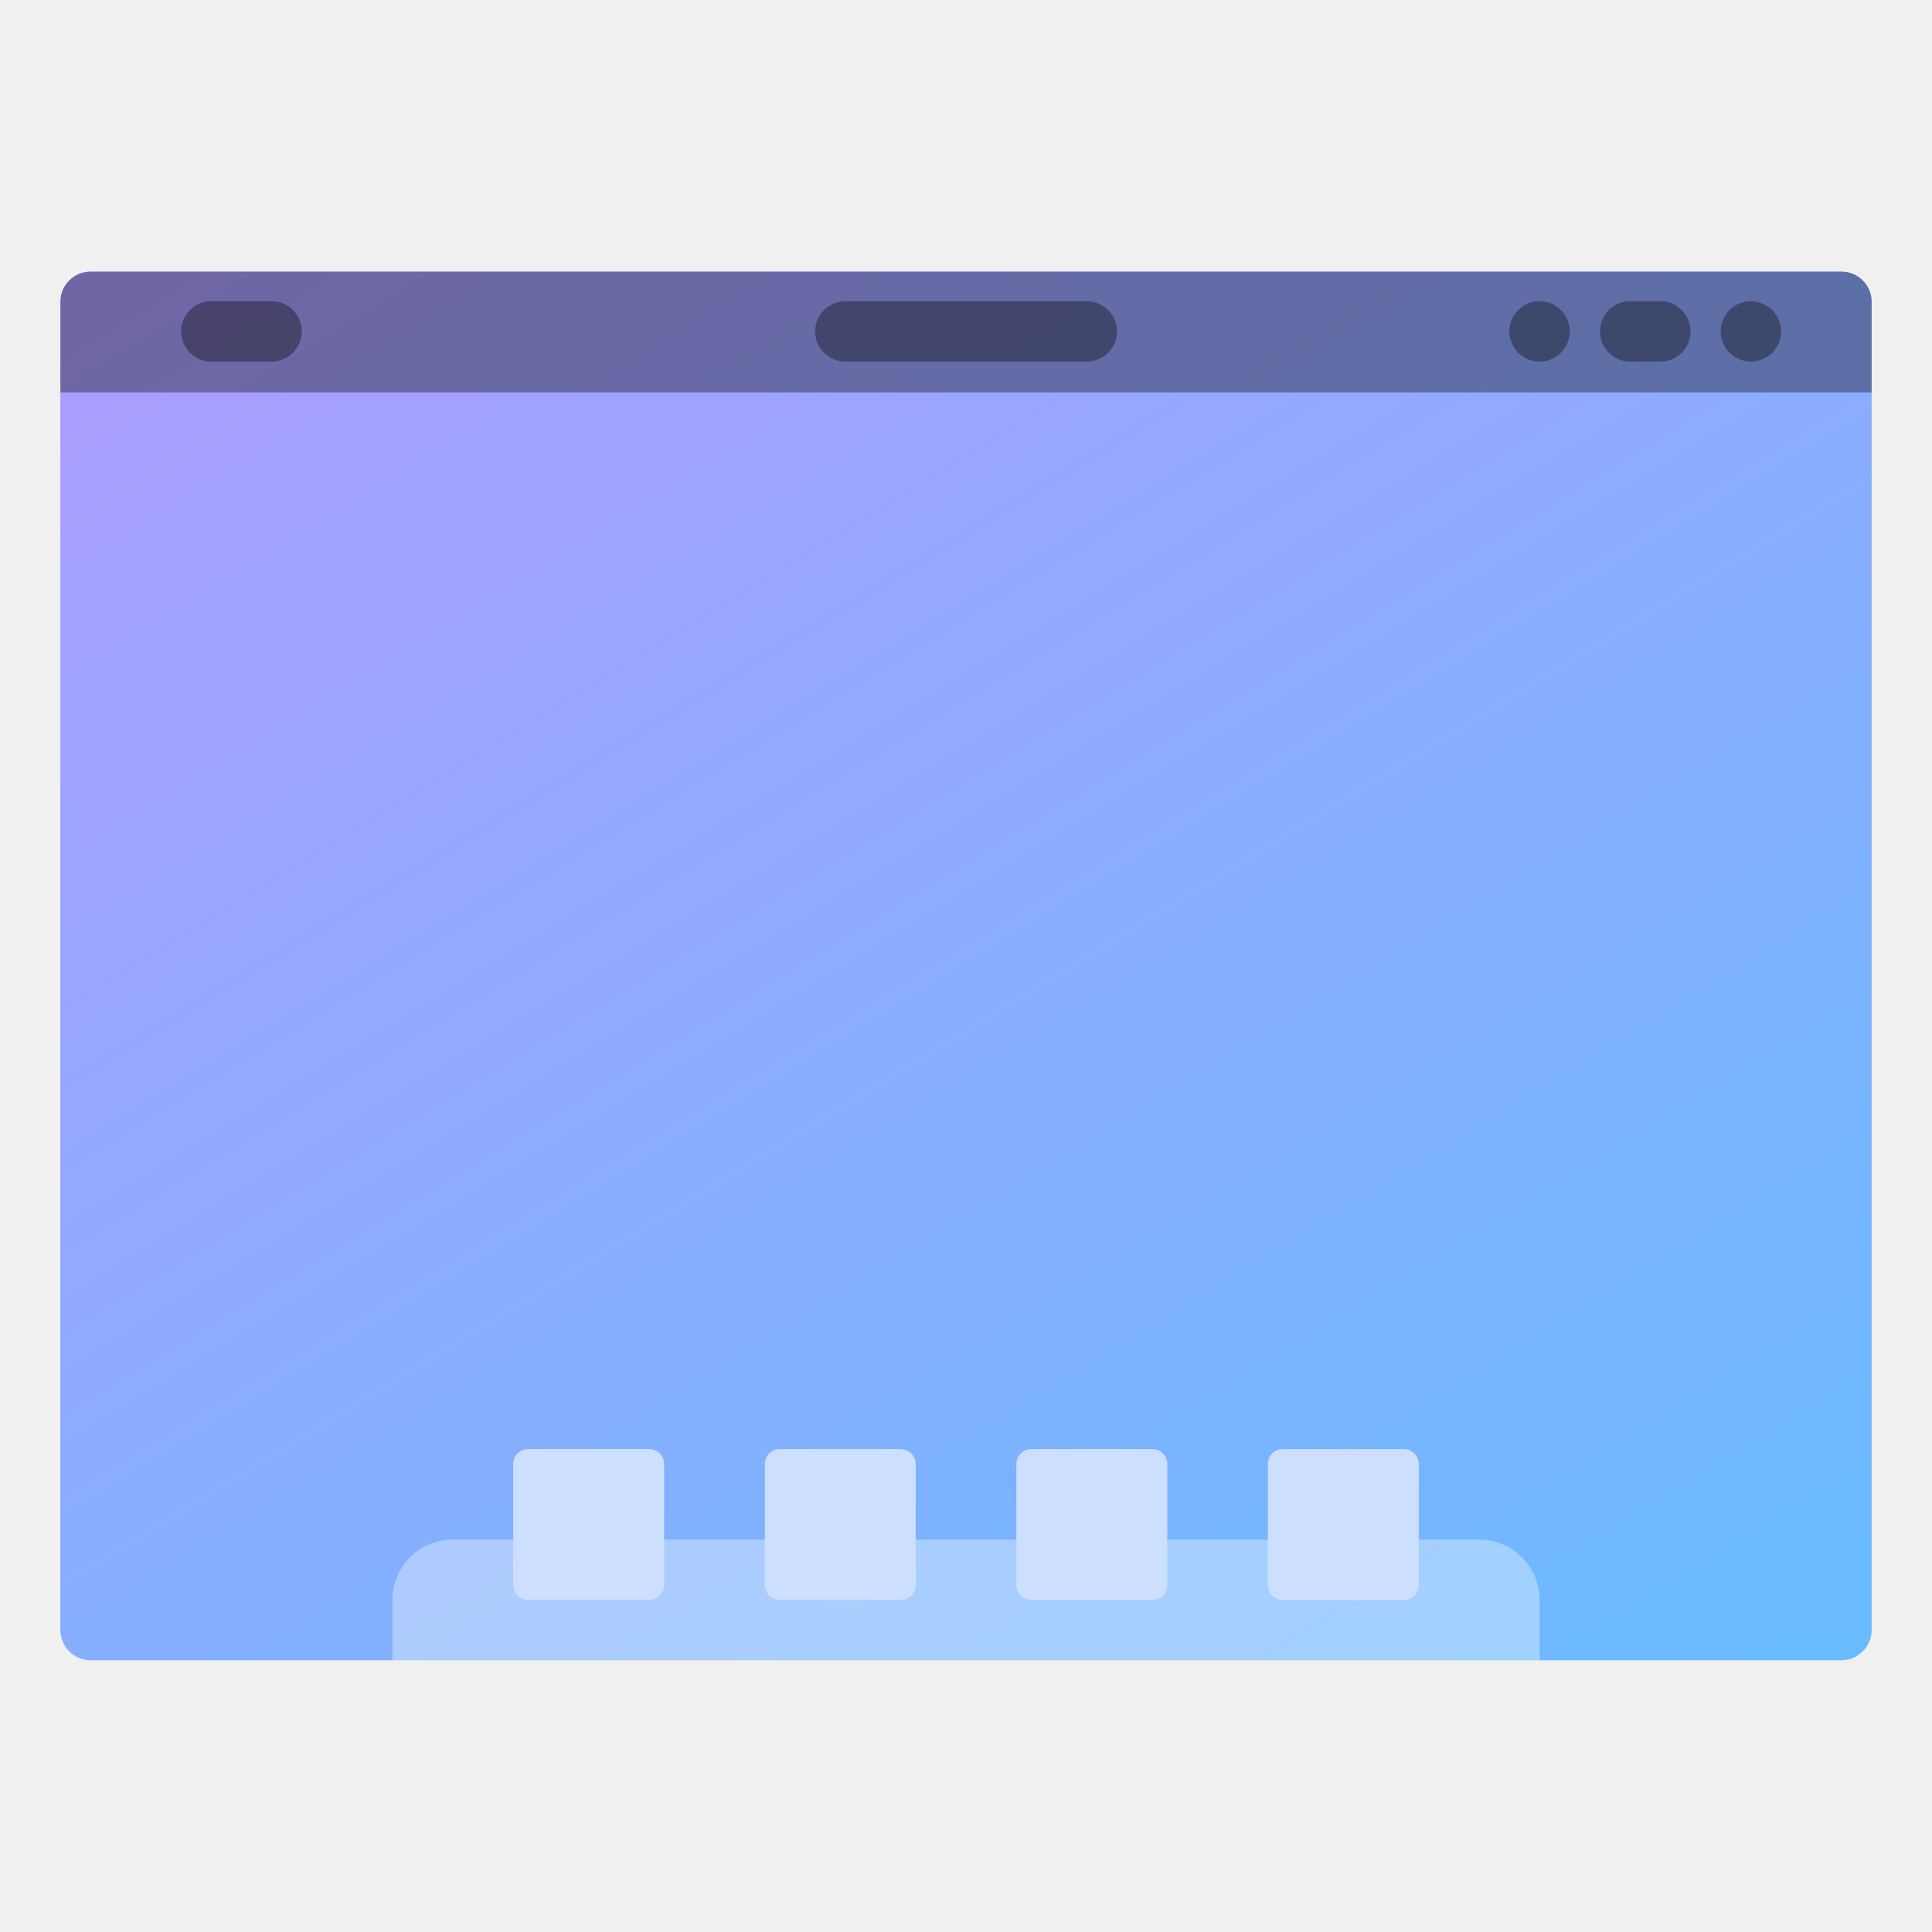
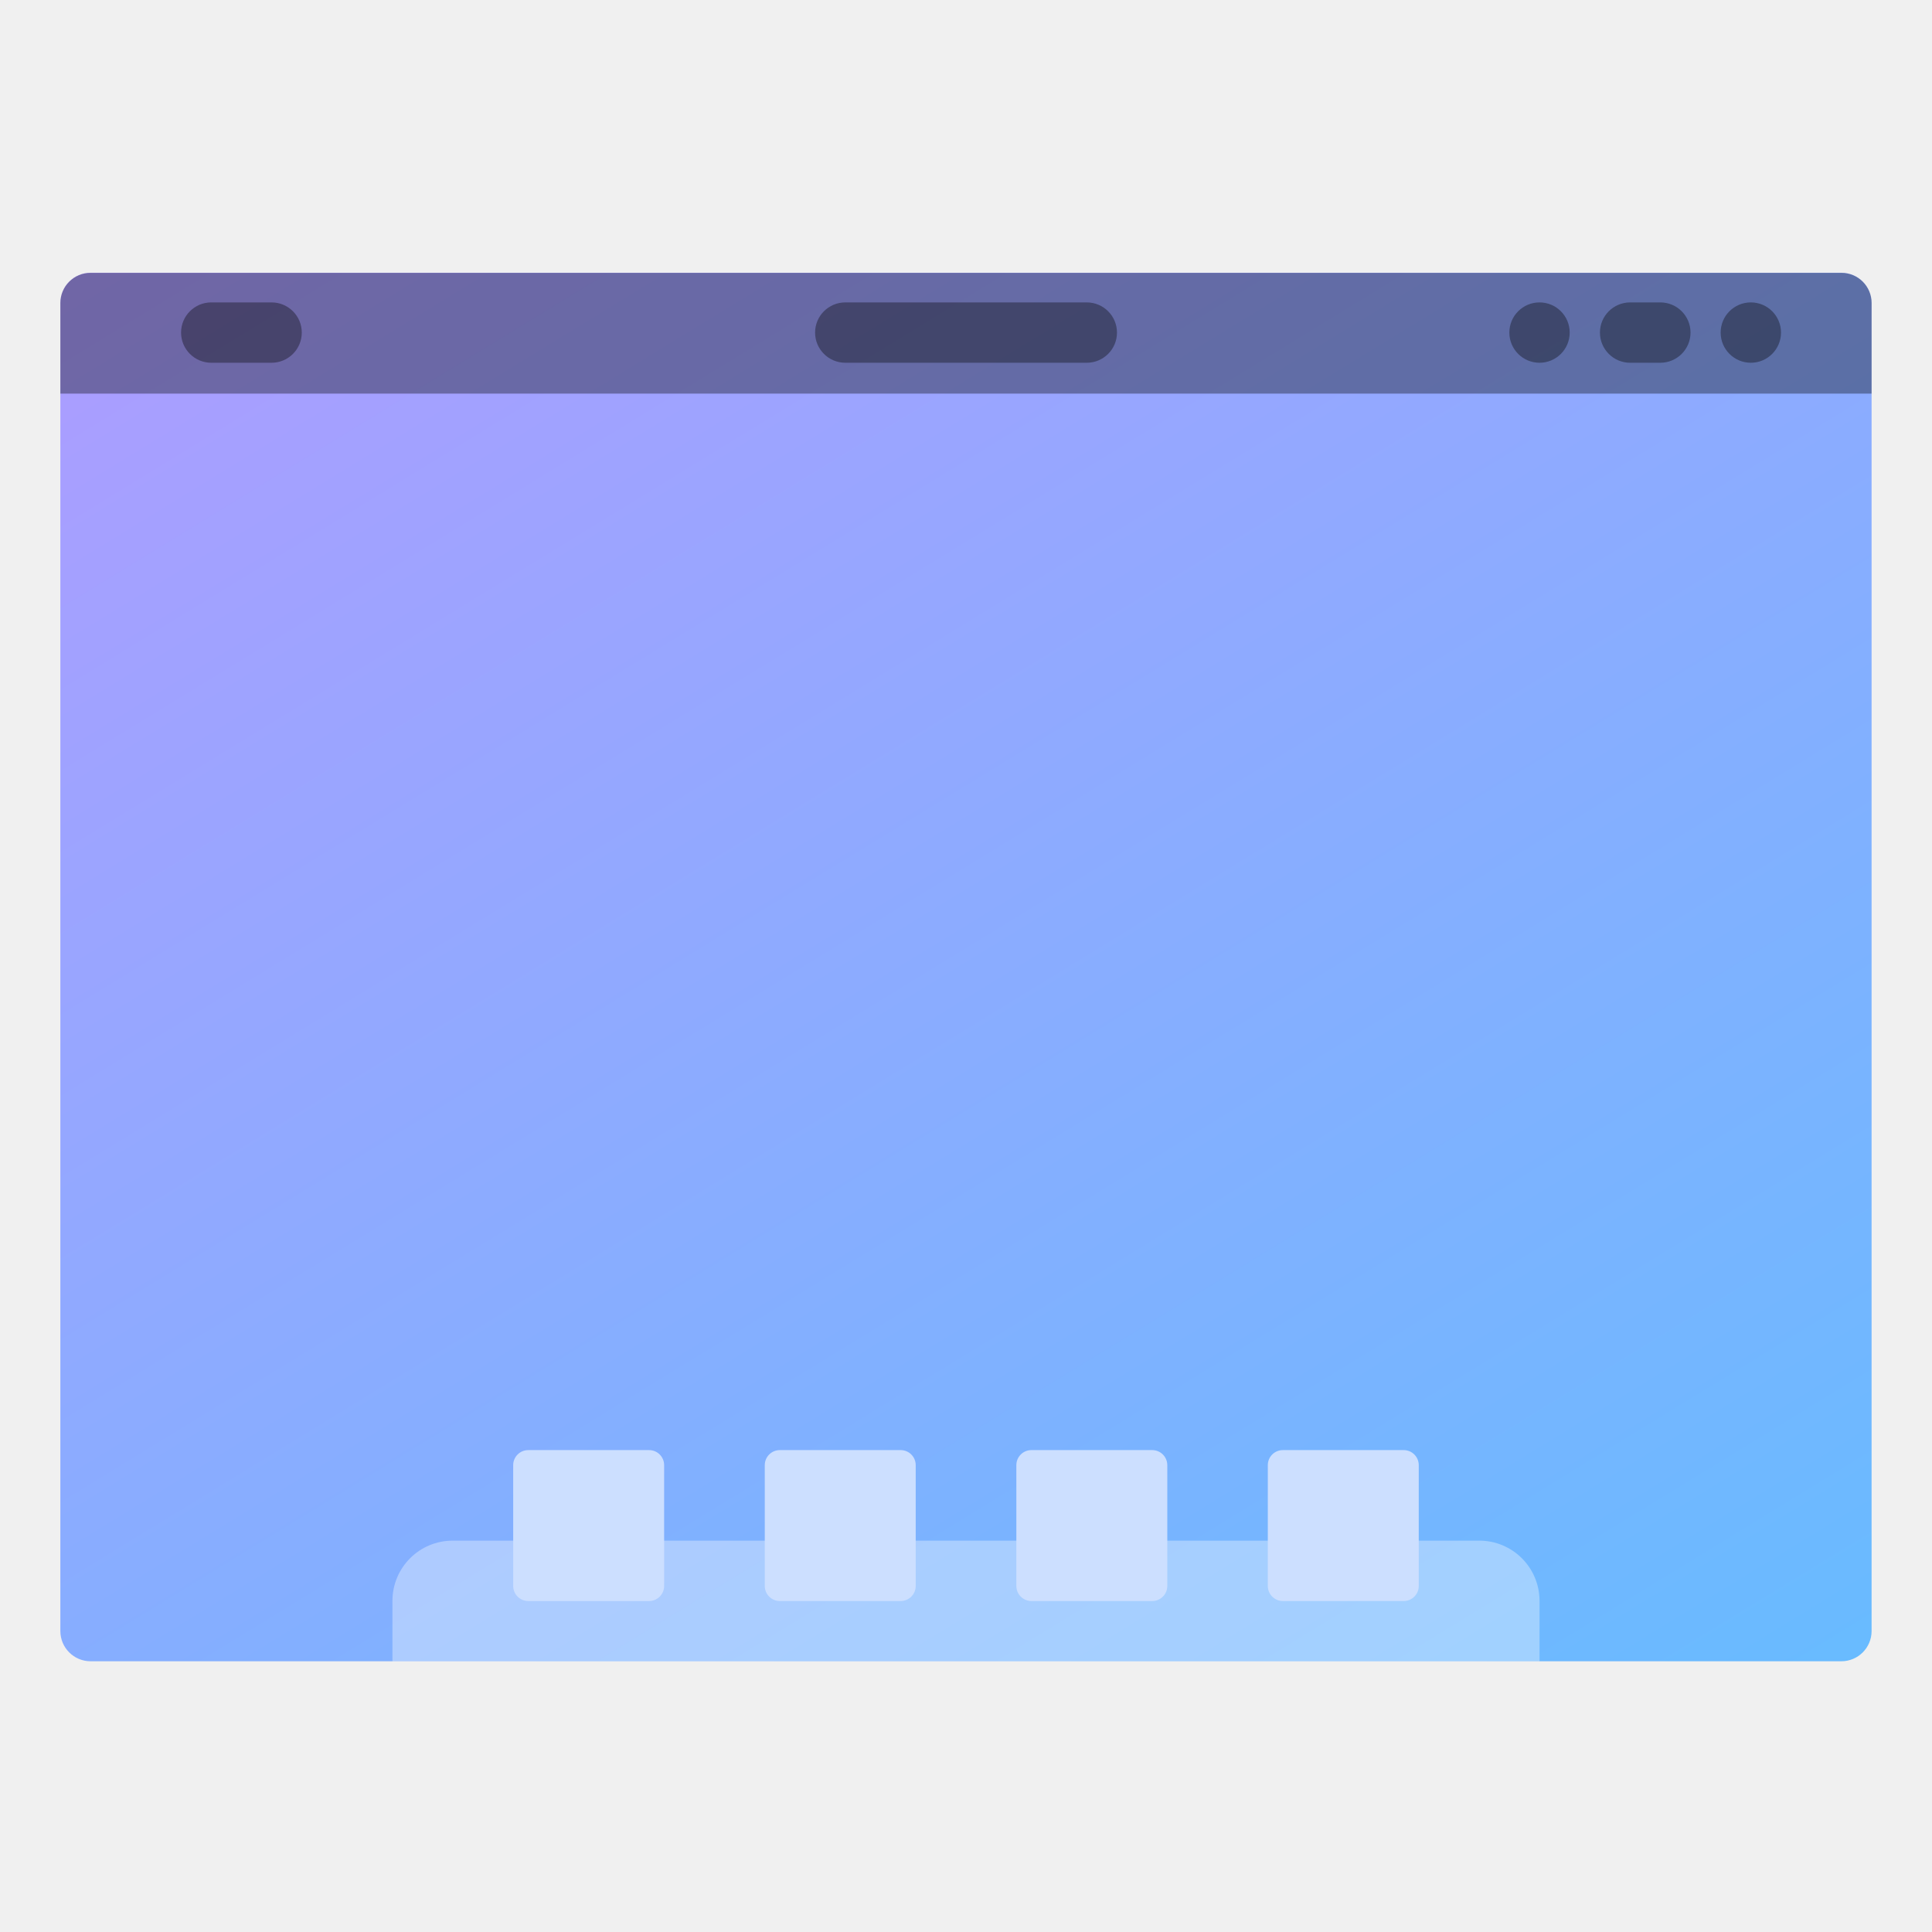
- <svg xmlns="http://www.w3.org/2000/svg" width="64" height="64" version="1.1" viewBox="0 0 16.933 16.933">
+ <svg xmlns="http://www.w3.org/2000/svg" width="64" height="64" version="1.1" viewBox="0 0 64 64">
  <defs>
    <linearGradient id="a" x1="13.229" x2="2.117" y1="297" y2="280.07" gradientTransform="matrix(1.0714 0 0 1 -.60476 0)" gradientUnits="userSpaceOnUse">
      <stop stop-color="#66bcff" offset="0" />
      <stop stop-color="#b29aff" offset="1" />
    </linearGradient>
  </defs>
-   <g transform="translate(0 -280.07)">
+   <g transform="matrix(3.7795 0 0 3.7792 7.2037e-5 -1058.4)">
    <rect x=".529" y="282.45" width="15.875" height="12.171" ry=".265" fill="url(#a)" style="paint-order:stroke markers fill" />
-     <g>
-       <rect x="1.587" y="282.71" width="1.058" height=".529" ry=".265" opacity=".35" style="paint-order:stroke markers fill" />
-       <rect x="7.144" y="282.71" width="2.646" height=".529" ry=".265" opacity=".35" style="paint-order:stroke markers fill" />
-       <rect x="15.081" y="282.71" width=".529" height=".529" ry=".265" opacity=".35" style="paint-order:stroke markers fill" />
-       <rect x="14.023" y="282.71" width=".794" height=".529" ry=".265" opacity=".35" style="paint-order:stroke markers fill" />
-       <rect x="13.229" y="282.71" width=".529" height=".529" ry=".265" opacity=".35" style="paint-order:stroke markers fill" />
-     </g>
-     <path transform="matrix(.26458 0 0 .26458 0 280.07)" d="m15 51c-1.108 0-2 0.892-2 2v2h38v-2c0-1.108-0.892-2-2-2h-34z" fill="#fff" opacity=".35" style="paint-order:stroke markers fill" />
+     <rect x="1.587" y="282.71" width="1.058" height=".529" ry=".265" opacity=".35" style="paint-order:stroke markers fill" />
+     <rect x="7.144" y="282.71" width="2.646" height=".529" ry=".265" opacity=".35" style="paint-order:stroke markers fill" />
+     <rect x="15.081" y="282.71" width=".529" height=".529" ry=".265" opacity=".35" style="paint-order:stroke markers fill" />
+     <rect x="14.023" y="282.71" width=".794" height=".529" ry=".265" opacity=".35" style="paint-order:stroke markers fill" />
+     <rect x="13.229" y="282.71" width=".529" height=".529" ry=".265" opacity=".35" style="paint-order:stroke markers fill" />
+     <path transform="matrix(.26458 0 0 .26458 0 280.07)" d="m15 51c-1.108 0-2 0.892-2 2v2h38v-2c0-1.108-0.892-2-2-2z" fill="#fff" opacity=".35" style="paint-order:stroke markers fill" />
    <g fill="#ccdfff">
      <rect x="4.498" y="292.77" width="1.323" height="1.323" ry=".132" style="paint-order:stroke markers fill" />
      <rect x="6.703" y="292.77" width="1.323" height="1.323" ry=".132" style="paint-order:stroke markers fill" />
      <rect x="8.908" y="292.77" width="1.323" height="1.323" ry=".132" style="paint-order:stroke markers fill" />
      <rect x="11.112" y="292.77" width="1.323" height="1.323" ry=".132" style="paint-order:stroke markers fill" />
    </g>
-     <path transform="matrix(.26458 0 0 .26458 0 280.07)" d="m3 9c-0.554 0-1 0.446-1 1v3h60v-3c0-0.554-0.446-1-1-1h-58z" opacity=".35" style="paint-order:stroke markers fill" />
+     <path transform="matrix(.26458 0 0 .26458 0 280.07)" d="m3 9c-0.554 0-1 0.446-1 1v3h60v-3c0-0.554-0.446-1-1-1z" opacity=".35" style="paint-order:stroke markers fill" />
  </g>
</svg>
